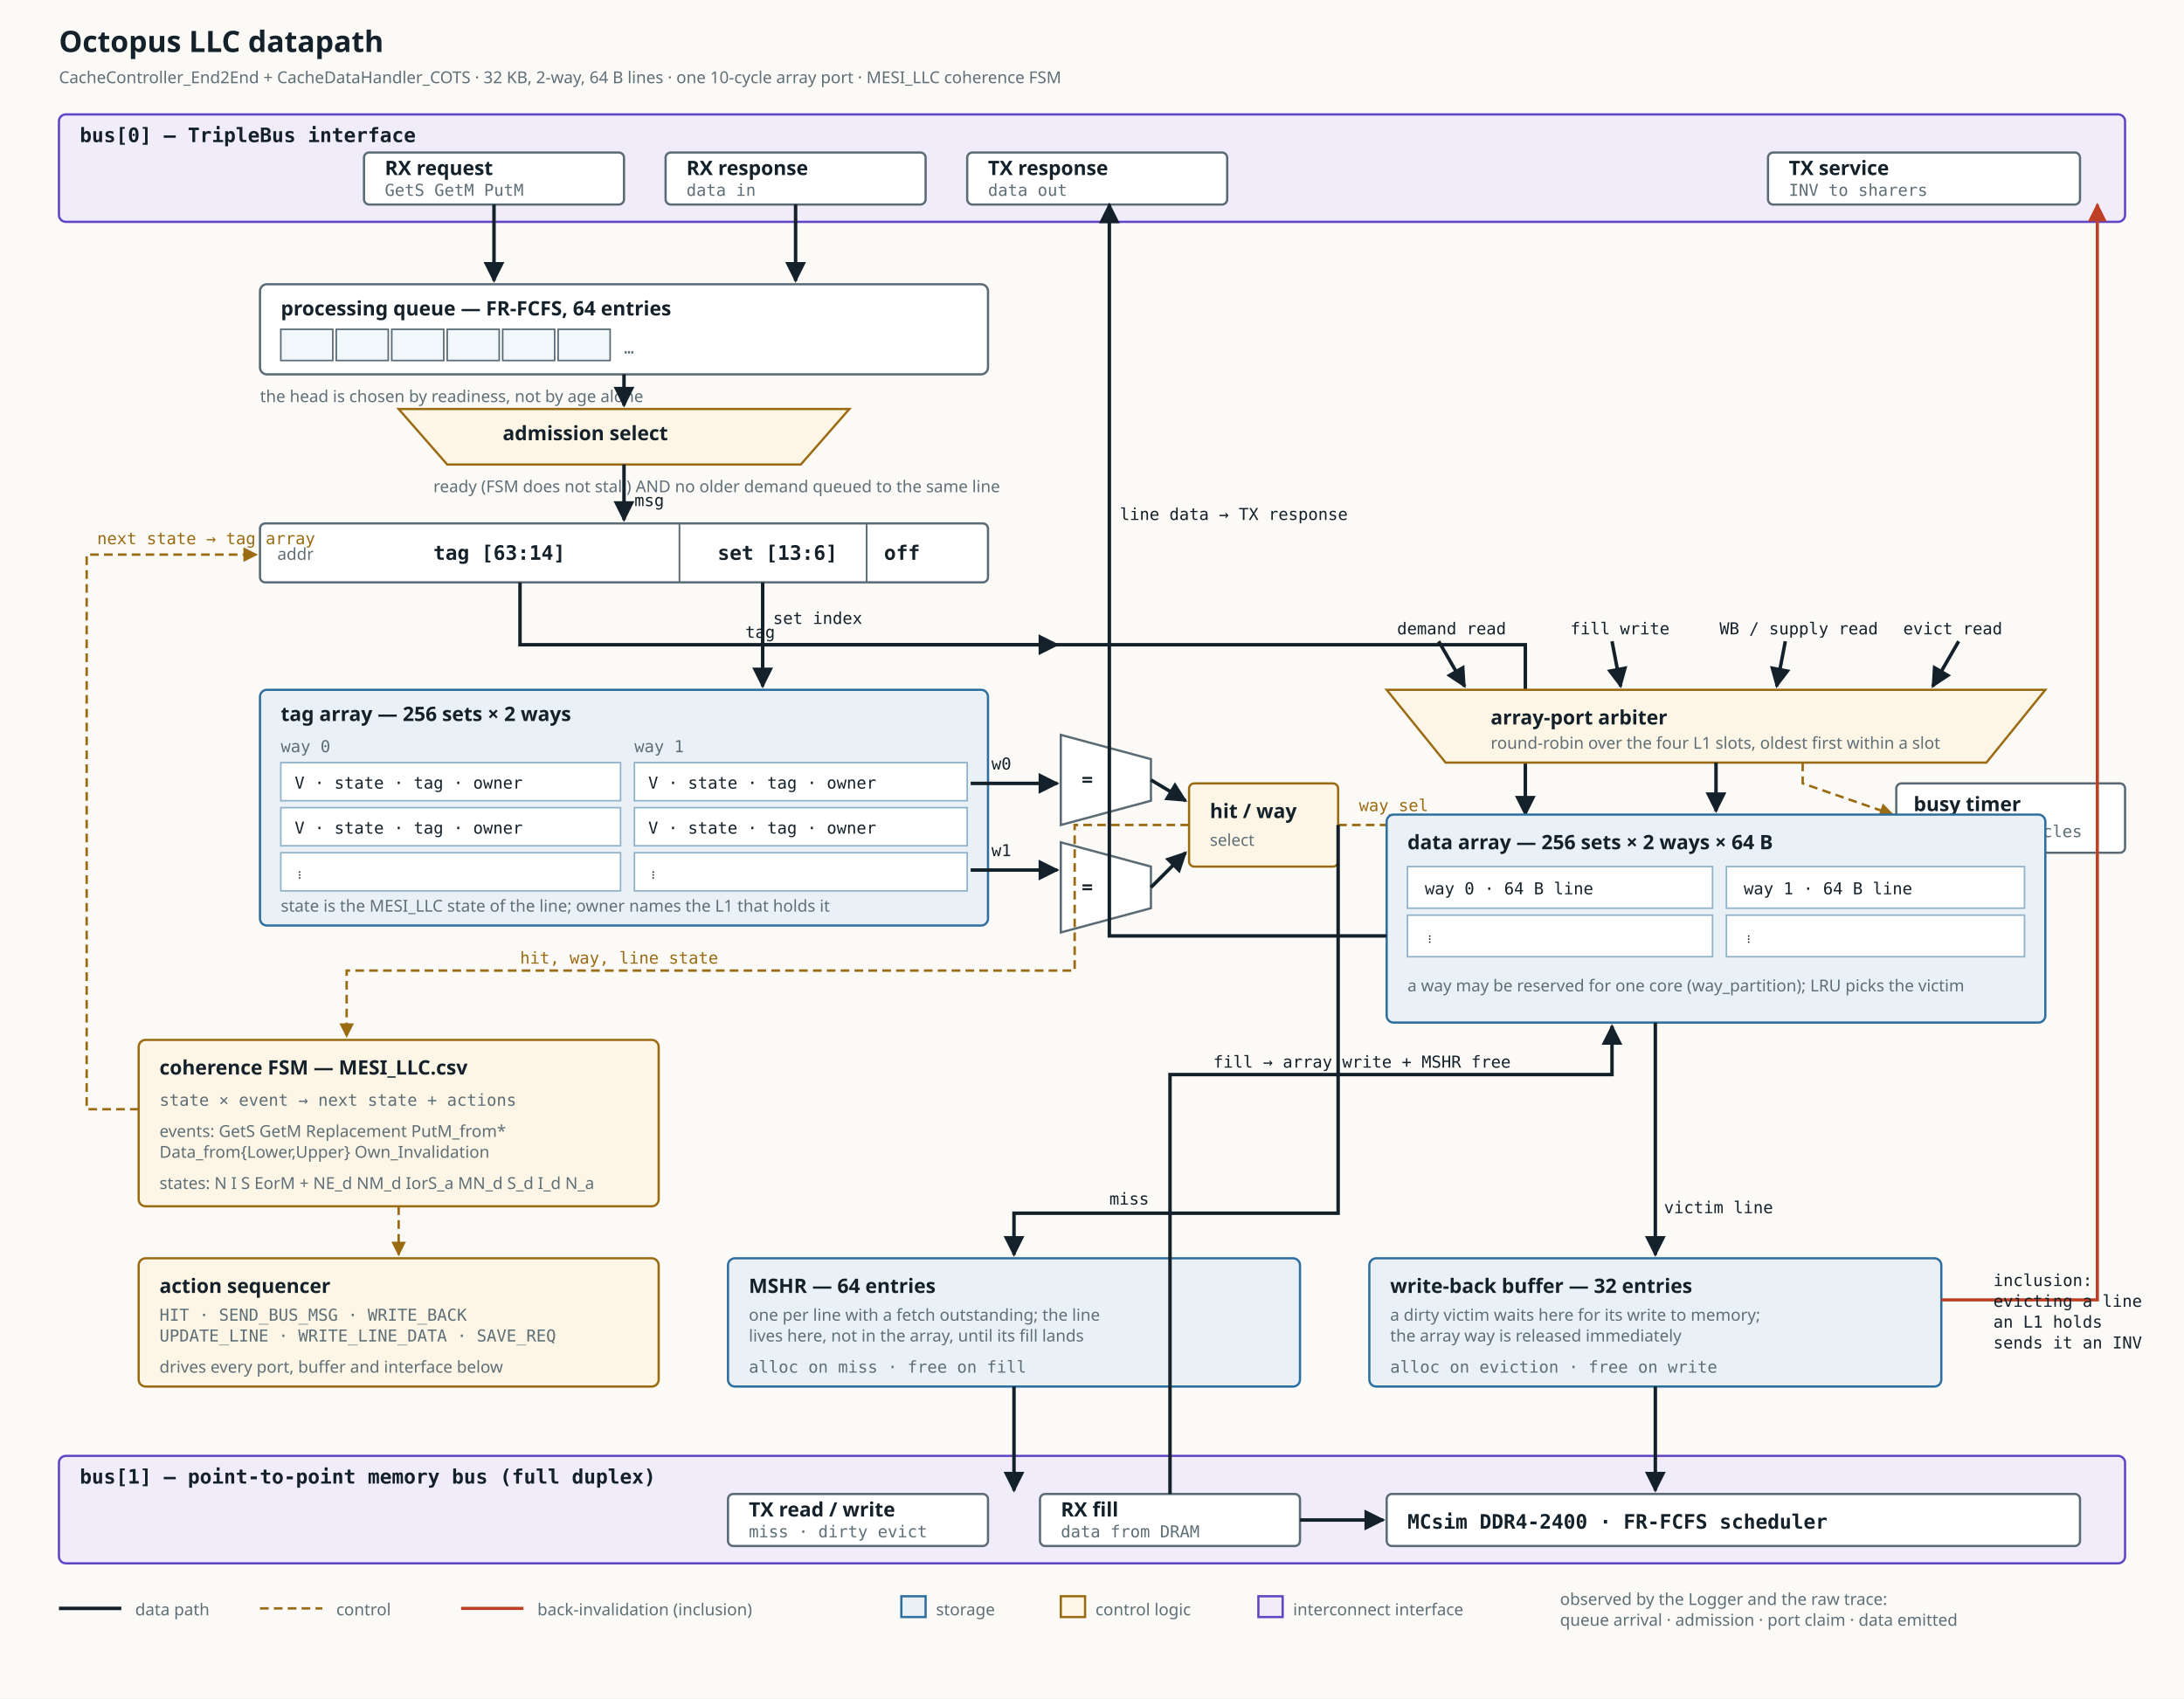
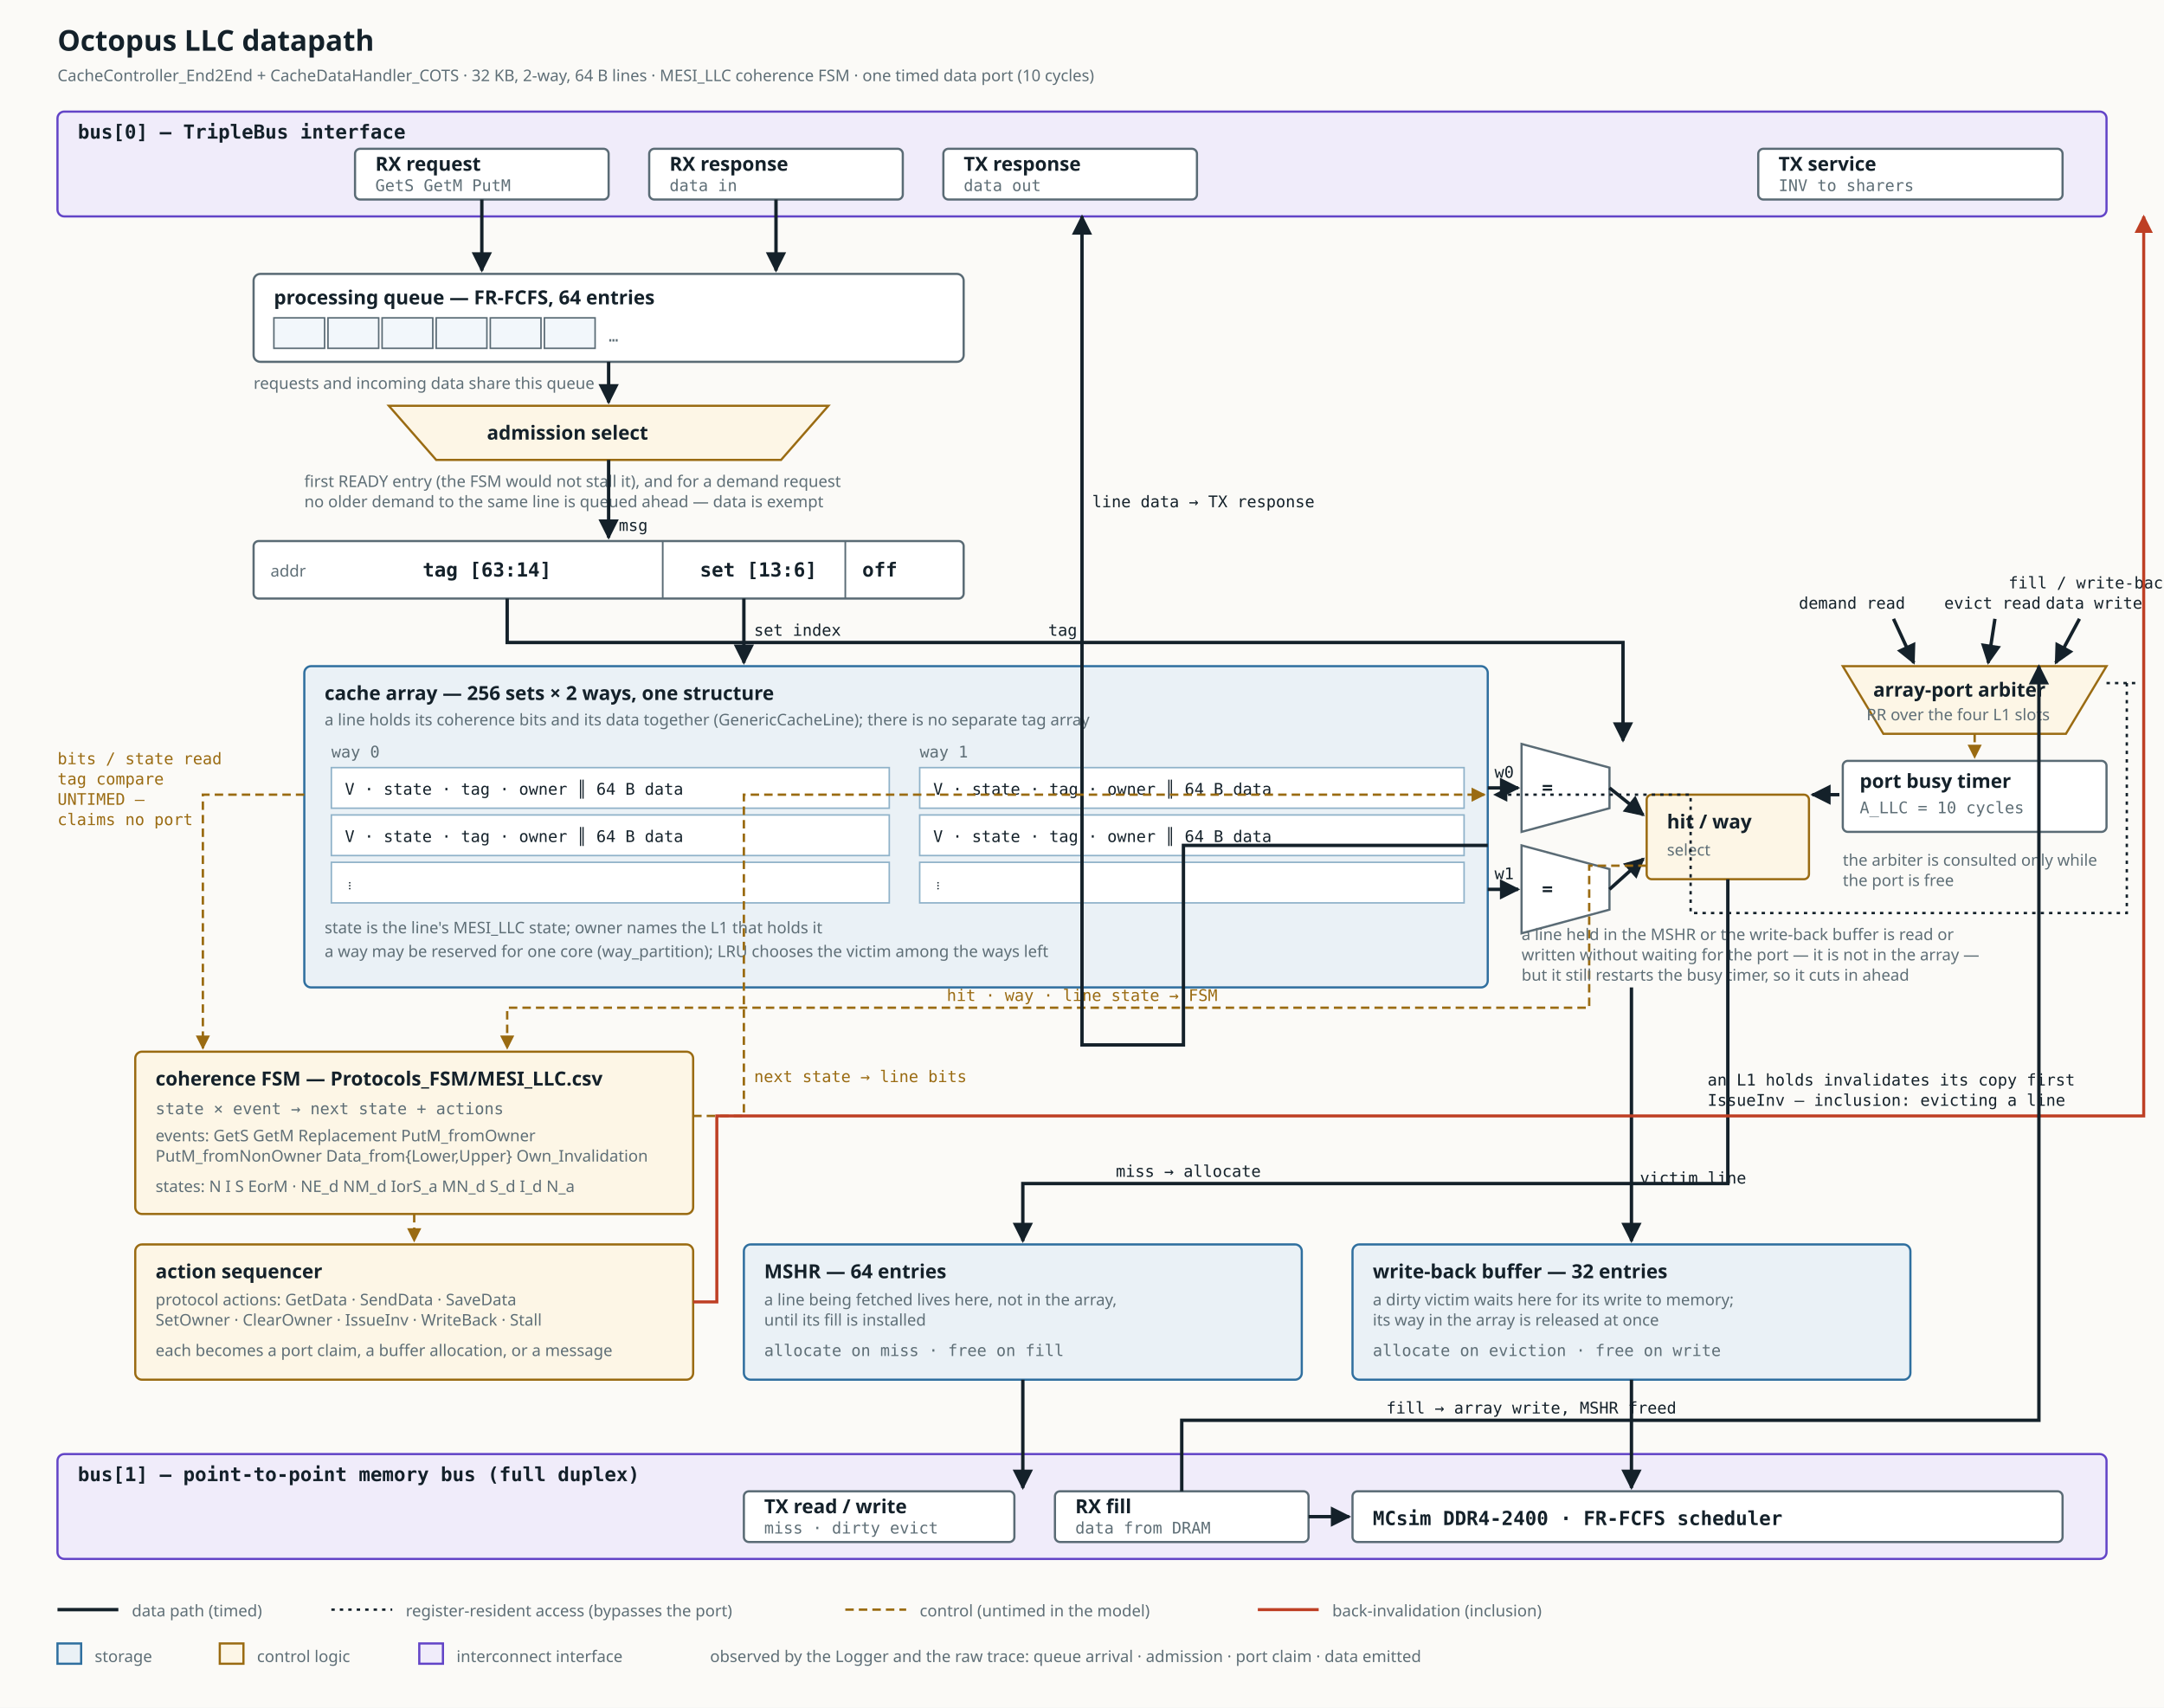
- <svg xmlns="http://www.w3.org/2000/svg" viewBox="0 0 1260 980" width="1260" height="980" font-family="'IBM Plex Sans','Segoe UI',system-ui,sans-serif" role="img" aria-label="Datapath of the Octopus last-level cache: bus interfaces, processing queue, coherence FSM, tag array with comparators, data array behind a single arbitrated port, MSHR and write-back buffer, and the memory bus">
+ <svg xmlns="http://www.w3.org/2000/svg" viewBox="0 0 1280 1010" width="1280" height="1010" font-family="'IBM Plex Sans','Segoe UI',system-ui,sans-serif" role="img" aria-label="Datapath of the Octopus last-level cache: bus interfaces, processing queue with its admission gate, coherence FSM, one cache array read two ways (untimed state read and a timed single data port behind a round-robin arbiter), MSHR, write-back buffer, and the memory bus">
  <defs>
    <marker id="d" viewBox="0 0 10 10" refX="9" refY="5" markerWidth="6" markerHeight="6" orient="auto-start-reverse">
      <path d="M0 0 L10 5 L0 10 z" fill="#14212A" />
    </marker>
    <marker id="c" viewBox="0 0 10 10" refX="9" refY="5" markerWidth="6" markerHeight="6" orient="auto-start-reverse">
      <path d="M0 0 L10 5 L0 10 z" fill="#9A6B12" />
    </marker>
    <marker id="r" viewBox="0 0 10 10" refX="9" refY="5" markerWidth="6" markerHeight="6" orient="auto-start-reverse">
      <path d="M0 0 L10 5 L0 10 z" fill="#BE3F24" />
    </marker>
  </defs>
  <style>
    .blk  { fill:#FFFFFF; stroke:#5A6B75; stroke-width:1.3 }
    .mem  { fill:#EAF1F6; stroke:#2F6F9F; stroke-width:1.3 }
    .ctl  { fill:#FDF6E6; stroke:#9A6B12; stroke-width:1.3 }
    .io   { fill:#F0ECFA; stroke:#6244C7; stroke-width:1.3 }
    .lbl  { font-size:11.5px; fill:#14212A; font-weight:600 }
    .sub  { font-size:9.5px;  fill:#5E6E76 }
    .mono { font-family:'IBM Plex Mono',monospace }
    .wire { stroke:#14212A; stroke-width:2; fill:none }
    .cwire{ stroke:#9A6B12; stroke-width:1.4; fill:none; stroke-dasharray:5 3 }
    .iwire{ stroke:#BE3F24; stroke-width:1.8; fill:none }
+     .byp  { stroke:#14212A; stroke-width:1.4; fill:none; stroke-dasharray:2 3 }
    .wl   { font-size:9.5px; fill:#14212A; font-family:'IBM Plex Mono',monospace }
    .cl   { font-size:9.5px; fill:#9A6B12; font-family:'IBM Plex Mono',monospace }
  </style>
-   <rect width="1260" height="980" fill="#FBFAF7" />
+   <rect width="1280" height="1010" fill="#FBFAF7" />
  <text x="34" y="30" font-size="17" font-weight="700" fill="#14212A">Octopus LLC datapath</text>
-   <text x="34" y="48" class="sub">CacheController_End2End + CacheDataHandler_COTS · 32 KB, 2-way, 64 B lines · one 10-cycle array port · MESI_LLC coherence FSM</text>
-   <rect x="34" y="66" width="1192" height="62" rx="4" class="io" />
+   <text x="34" y="48" class="sub">CacheController_End2End + CacheDataHandler_COTS · 32 KB, 2-way, 64 B lines · MESI_LLC coherence FSM · one timed data port (10 cycles)</text>
+   <rect x="34" y="66" width="1212" height="62" rx="4" class="io" />
  <text x="46" y="82" class="lbl mono" fill="#4B32A8">bus[0] — TripleBus interface</text>
  <rect x="210" y="88" width="150" height="30" rx="3" class="blk" />
  <text x="222" y="101" class="lbl">RX request</text>
  <text x="222" y="113" class="sub mono">GetS GetM PutM</text>
  <rect x="384" y="88" width="150" height="30" rx="3" class="blk" />
  <text x="396" y="101" class="lbl">RX response</text>
  <text x="396" y="113" class="sub mono">data in</text>
  <rect x="558" y="88" width="150" height="30" rx="3" class="blk" />
  <text x="570" y="101" class="lbl">TX response</text>
  <text x="570" y="113" class="sub mono">data out</text>
-   <rect x="1020" y="88" width="180" height="30" rx="3" class="blk" stroke="#BE3F24" />
-   <text x="1032" y="101" class="lbl" fill="#BE3F24">TX service</text>
-   <text x="1032" y="113" class="sub mono">INV to sharers</text>
-   <rect x="150" y="164" width="420" height="52" rx="4" class="blk" />
-   <text x="162" y="182" class="lbl">processing queue — FR-FCFS, 64 entries</text>
+   <rect x="1040" y="88" width="180" height="30" rx="3" class="blk" stroke="#BE3F24" />
+   <text x="1052" y="101" class="lbl" fill="#BE3F24">TX service</text>
+   <text x="1052" y="113" class="sub mono">INV to sharers</text>
+   <rect x="150" y="162" width="420" height="52" rx="4" class="blk" />
+   <text x="162" y="180" class="lbl">processing queue — FR-FCFS, 64 entries</text>
  <g fill="#F2F7FB" stroke="#5A6B75" stroke-width=".9">
-     <rect x="162" y="190" width="30" height="18" />
-     <rect x="194" y="190" width="30" height="18" />
-     <rect x="226" y="190" width="30" height="18" />
-     <rect x="258" y="190" width="30" height="18" />
-     <rect x="290" y="190" width="30" height="18" />
-     <rect x="322" y="190" width="30" height="18" />
-   </g>
-   <text x="360" y="204" class="sub mono">…</text>
-   <text x="150" y="232" class="sub">the head is chosen by readiness, not by age alone</text>
-   <line x1="285" y1="118" x2="285" y2="162" class="wire" marker-end="url(#d)" />
-   <line x1="459" y1="118" x2="459" y2="162" class="wire" marker-end="url(#d)" />
-   <path d="M230 236 L490 236 L462 268 L258 268 Z" class="ctl" />
-   <text x="290" y="254" class="lbl" fill="#9A6B12">admission select</text>
-   <text x="250" y="284" class="sub">ready (FSM does not stall) AND no older demand queued to the same line</text>
-   <line x1="360" y1="216" x2="360" y2="234" class="wire" marker-end="url(#d)" />
-   <line x1="360" y1="268" x2="360" y2="300" class="wire" marker-end="url(#d)" />
-   <text x="366" y="292" class="wl">msg</text>
+     <rect x="162" y="188" width="30" height="18" />
+     <rect x="194" y="188" width="30" height="18" />
+     <rect x="226" y="188" width="30" height="18" />
+     <rect x="258" y="188" width="30" height="18" />
+     <rect x="290" y="188" width="30" height="18" />
+     <rect x="322" y="188" width="30" height="18" />
+   </g>
+   <text x="360" y="202" class="sub mono">…</text>
+   <text x="150" y="230" class="sub">requests and incoming data share this queue</text>
+   <line x1="285" y1="118" x2="285" y2="160" class="wire" marker-end="url(#d)" />
+   <line x1="459" y1="118" x2="459" y2="160" class="wire" marker-end="url(#d)" />
+   <path d="M230 240 L490 240 L462 272 L258 272 Z" class="ctl" />
+   <text x="288" y="260" class="lbl" fill="#9A6B12">admission select</text>
+   <text x="180" y="288" class="sub">first READY entry (the FSM would not stall it), and for a demand request</text>
+   <text x="180" y="300" class="sub">no older demand to the same line is queued ahead — data is exempt</text>
+   <line x1="360" y1="214" x2="360" y2="238" class="wire" marker-end="url(#d)" />
+   <line x1="360" y1="272" x2="360" y2="318" class="wire" marker-end="url(#d)" />
+   <text x="366" y="314" class="wl">msg</text>
  <g>
-     <rect x="150" y="302" width="420" height="34" rx="3" class="blk" />
-     <line x1="392" y1="302" x2="392" y2="336" stroke="#5A6B75" />
-     <line x1="500" y1="302" x2="500" y2="336" stroke="#5A6B75" />
-     <text x="250" y="323" class="lbl mono">tag [63:14]</text>
-     <text x="414" y="323" class="lbl mono">set [13:6]</text>
-     <text x="510" y="323" class="lbl mono">off</text>
-     <text x="160" y="323" class="sub">addr</text>
-   </g>
-   <path d="M300 336 L300 372 L610 372" class="wire" marker-end="url(#d)" />
-   <text x="430" y="368" class="wl">tag</text>
-   <path d="M440 336 L440 396" class="wire" marker-end="url(#d)" />
-   <text x="446" y="360" class="wl">set index</text>
-   <path d="M440 372 L880 372 L880 470" class="wire" marker-end="url(#d)" />
-   <rect x="150" y="398" width="420" height="136" rx="4" class="mem" />
-   <text x="162" y="416" class="lbl">tag array — 256 sets × 2 ways</text>
+     <rect x="150" y="320" width="420" height="34" rx="3" class="blk" />
+     <line x1="392" y1="320" x2="392" y2="354" stroke="#5A6B75" />
+     <line x1="500" y1="320" x2="500" y2="354" stroke="#5A6B75" />
+     <text x="250" y="341" class="lbl mono">tag [63:14]</text>
+     <text x="414" y="341" class="lbl mono">set [13:6]</text>
+     <text x="510" y="341" class="lbl mono">off</text>
+     <text x="160" y="341" class="sub">addr</text>
+   </g>
+   <path d="M440 354 L440 392" class="wire" marker-end="url(#d)" />
+   <text x="446" y="376" class="wl">set index</text>
+   <rect x="180" y="394" width="700" height="190" rx="4" class="mem" />
+   <text x="192" y="414" class="lbl">cache array — 256 sets × 2 ways, one structure</text>
+   <text x="192" y="429" class="sub">a line holds its coherence bits and its data together (GenericCacheLine); there is no separate tag array</text>
  <g font-size="9.5" class="mono" fill="#5E6E76">
-     <text x="162" y="434">way 0</text>
-     <text x="366" y="434">way 1</text>
+     <text x="196" y="448">way 0</text>
+     <text x="544" y="448">way 1</text>
  </g>
  <g fill="#FFFFFF" stroke="#8FB2C9" stroke-width=".9">
-     <rect x="162" y="440" width="196" height="22" />
-     <rect x="366" y="440" width="192" height="22" />
-     <rect x="162" y="466" width="196" height="22" />
-     <rect x="366" y="466" width="192" height="22" />
-     <rect x="162" y="492" width="196" height="22" />
-     <rect x="366" y="492" width="192" height="22" />
+     <rect x="196" y="454" width="330" height="24" />
+     <rect x="544" y="454" width="322" height="24" />
+     <rect x="196" y="482" width="330" height="24" />
+     <rect x="544" y="482" width="322" height="24" />
+     <rect x="196" y="510" width="330" height="24" />
+     <rect x="544" y="510" width="322" height="24" />
  </g>
  <g font-size="9.5" class="mono" fill="#14212A">
-     <text x="170" y="455">V · state · tag · owner</text>
-     <text x="374" y="455">V · state · tag · owner</text>
-     <text x="170" y="481">V · state · tag · owner</text>
-     <text x="374" y="481">V · state · tag · owner</text>
-     <text x="170" y="507">⋮</text>
-     <text x="374" y="507">⋮</text>
-   </g>
-   <text x="162" y="526" class="sub">state is the MESI_LLC state of the line; owner names the L1 that holds it</text>
+     <text x="204" y="470">V · state · tag · owner ║ 64 B data</text>
+     <text x="552" y="470">V · state · tag · owner ║ 64 B data</text>
+     <text x="204" y="498">V · state · tag · owner ║ 64 B data</text>
+     <text x="552" y="498">V · state · tag · owner ║ 64 B data</text>
+     <text x="204" y="526">⋮</text>
+     <text x="552" y="526">⋮</text>
+   </g>
+   <text x="192" y="552" class="sub">state is the line's MESI_LLC state; owner names the L1 that holds it</text>
+   <text x="192" y="566" class="sub">a way may be reserved for one core (way_partition); LRU chooses the victim among the ways left</text>
+   <path d="M180 470 L120 470 L120 620" class="cwire" marker-end="url(#c)" />
+   <text x="34" y="452" class="cl">bits / state read</text>
+   <text x="34" y="464" class="cl">tag compare</text>
+   <text x="34" y="476" class="cl">UNTIMED —</text>
+   <text x="34" y="488" class="cl">claims no port</text>
  <g>
-     <path d="M612 424 L664 438 L664 462 L612 476 Z" class="blk" />
-     <text x="624" y="454" class="lbl">=</text>
-     <path d="M612 486 L664 500 L664 524 L612 538 Z" class="blk" />
-     <text x="624" y="516" class="lbl">=</text>
-     <path d="M560 452 L610 452" class="wire" marker-end="url(#d)" />
-     <path d="M560 502 L610 502" class="wire" marker-end="url(#d)" />
-     <text x="572" y="444" class="wl">w0</text>
-     <text x="572" y="494" class="wl">w1</text>
-   </g>
-   <rect x="686" y="452" width="86" height="48" rx="3" class="ctl" />
-   <text x="698" y="472" class="lbl" fill="#9A6B12">hit / way</text>
-   <text x="698" y="488" class="sub">select</text>
-   <path d="M664 450 L684 462" class="wire" marker-end="url(#d)" />
-   <path d="M664 512 L684 492" class="wire" marker-end="url(#d)" />
-   <path d="M686 476 L620 476 L620 560 L200 560 L200 598" class="cwire" marker-end="url(#c)" />
-   <text x="300" y="556" class="cl">hit, way, line state</text>
-   <path d="M772 476 L820 476 L820 470" class="cwire" marker-end="url(#c)" />
-   <text x="784" y="468" class="cl">way_sel</text>
-   <rect x="80" y="600" width="300" height="96" rx="4" class="ctl" />
-   <text x="92" y="620" class="lbl" fill="#9A6B12">coherence FSM — MESI_LLC.csv</text>
-   <text x="92" y="638" class="sub mono">state × event → next state + actions</text>
-   <text x="92" y="656" class="sub">events: GetS GetM Replacement PutM_from*</text>
-   <text x="92" y="668" class="sub">Data_from{Lower,Upper} Own_Invalidation</text>
-   <text x="92" y="686" class="sub">states: N I S EorM + NE_d NM_d IorS_a MN_d S_d I_d N_a</text>
-   <path d="M230 696 L230 724" class="cwire" marker-end="url(#c)" />
-   <path d="M80 640 L50 640 L50 320 L148 320" class="cwire" marker-end="url(#c)" />
-   <text x="56" y="314" class="cl">next state → tag array</text>
-   <rect x="80" y="726" width="300" height="74" rx="4" class="ctl" />
-   <text x="92" y="746" class="lbl" fill="#9A6B12">action sequencer</text>
-   <text x="92" y="762" class="sub mono">HIT · SEND_BUS_MSG · WRITE_BACK</text>
-   <text x="92" y="774" class="sub mono">UPDATE_LINE · WRITE_LINE_DATA · SAVE_REQ</text>
-   <text x="92" y="792" class="sub">drives every port, buffer and interface below</text>
-   <path d="M800 398 L1180 398 L1146 440 L834 440 Z" class="ctl" />
-   <text x="860" y="418" class="lbl" fill="#9A6B12">array-port arbiter</text>
-   <text x="860" y="432" class="sub" fill="#9A6B12">round-robin over the four L1 slots, oldest first within a slot</text>
+     <path d="M900 440 L952 454 L952 478 L900 492 Z" class="blk" />
+     <text x="912" y="470" class="lbl">=</text>
+     <path d="M900 500 L952 514 L952 538 L900 552 Z" class="blk" />
+     <text x="912" y="530" class="lbl">=</text>
+     <path d="M880 466 L898 466" class="wire" marker-end="url(#d)" />
+     <path d="M880 526 L898 526" class="wire" marker-end="url(#d)" />
+     <text x="884" y="460" class="wl">w0</text>
+     <text x="884" y="520" class="wl">w1</text>
+     <path d="M300 354 L300 380 L960 380 L960 438" class="wire" marker-end="url(#d)" />
+     <text x="620" y="376" class="wl">tag</text>
+   </g>
+   <rect x="974" y="470" width="96" height="50" rx="3" class="ctl" />
+   <text x="986" y="490" class="lbl" fill="#9A6B12">hit / way</text>
+   <text x="986" y="506" class="sub">select</text>
+   <path d="M952 466 L972 482" class="wire" marker-end="url(#d)" />
+   <path d="M952 526 L972 508" class="wire" marker-end="url(#d)" />
+   <path d="M974 512 L940 512 L940 596 L300 596 L300 620" class="cwire" marker-end="url(#c)" />
+   <text x="560" y="592" class="cl">hit · way · line state → FSM</text>
+   <path d="M1090 394 L1246 394 L1222 434 L1114 434 Z" class="ctl" />
+   <text x="1108" y="412" class="lbl" fill="#9A6B12">array-port arbiter</text>
+   <text x="1104" y="426" class="sub" fill="#9A6B12">RR over the four L1 slots</text>
  <g class="wl">
-     <path d="M830 370 L845 396" class="wire" marker-end="url(#d)" />
-     <text x="806" y="366">demand read</text>
-     <path d="M930 370 L935 396" class="wire" marker-end="url(#d)" />
-     <text x="906" y="366">fill write</text>
-     <path d="M1030 370 L1025 396" class="wire" marker-end="url(#d)" />
-     <text x="992" y="366">WB / supply read</text>
-     <path d="M1130 370 L1115 396" class="wire" marker-end="url(#d)" />
-     <text x="1098" y="366">evict read</text>
-   </g>
-   <rect x="1094" y="452" width="132" height="40" rx="3" class="blk" />
-   <text x="1104" y="468" class="lbl">busy timer</text>
-   <text x="1104" y="483" class="sub mono">A_LLC = 10 cycles</text>
-   <path d="M1040 440 L1040 452 L1092 470" class="cwire" marker-end="url(#c)" />
-   <rect x="800" y="470" width="380" height="120" rx="4" class="mem" />
-   <text x="812" y="490" class="lbl">data array — 256 sets × 2 ways × 64 B</text>
-   <g fill="#FFFFFF" stroke="#8FB2C9" stroke-width=".9">
-     <rect x="812" y="500" width="176" height="24" />
-     <rect x="996" y="500" width="172" height="24" />
-     <rect x="812" y="528" width="176" height="24" />
-     <rect x="996" y="528" width="172" height="24" />
-   </g>
-   <g font-size="9.5" class="mono" fill="#14212A">
-     <text x="822" y="516">way 0 · 64 B line</text>
-     <text x="1006" y="516">way 1 · 64 B line</text>
-     <text x="822" y="544">⋮</text>
-     <text x="1006" y="544">⋮</text>
-   </g>
-   <text x="812" y="572" class="sub">a way may be reserved for one core (way_partition); LRU picks the victim</text>
-   <line x1="990" y1="440" x2="990" y2="468" class="wire" marker-end="url(#d)" />
-   <path d="M800 540 L640 540 L640 118" class="wire" marker-end="url(#d)" />
+     <path d="M1120 366 L1132 392" class="wire" marker-end="url(#d)" />
+     <text x="1064" y="360">demand read</text>
+     <path d="M1180 366 L1176 392" class="wire" marker-end="url(#d)" />
+     <text x="1150" y="360">evict read</text>
+     <path d="M1230 366 L1216 392" class="wire" marker-end="url(#d)" />
+     <text x="1188" y="348">fill / write-back</text>
+     <text x="1210" y="360">data write</text>
+   </g>
+   <rect x="1090" y="450" width="156" height="42" rx="3" class="blk" />
+   <text x="1100" y="466" class="lbl">port busy timer</text>
+   <text x="1100" y="481" class="sub mono">A_LLC = 10 cycles</text>
+   <path d="M1168 434 L1168 448" class="cwire" marker-end="url(#c)" />
+   <text x="1090" y="512" class="sub">the arbiter is consulted only while</text>
+   <text x="1090" y="524" class="sub">the port is free</text>
+   <path d="M1246 404 L1264 404" class="byp" />
+   <path d="M1258 404 L1258 540 L1000 540 L1000 470 L884 470" class="byp" marker-end="url(#d)" />
+   <text x="900" y="556" class="sub">a line held in the MSHR or the write-back buffer is read or</text>
+   <text x="900" y="568" class="sub">written without waiting for the port — it is not in the array —</text>
+   <text x="900" y="580" class="sub">but it still restarts the busy timer, so it cuts in ahead</text>
+   <path d="M1088 470 L1072 470" class="wire" marker-end="url(#d)" />
+   <path d="M880 500 L700 500 L700 618 L640 618 L640 128" class="wire" marker-end="url(#d)" />
  <text x="646" y="300" class="wl">line data → TX response</text>
-   <rect x="420" y="726" width="330" height="74" rx="4" class="mem" />
-   <text x="432" y="746" class="lbl">MSHR — 64 entries</text>
-   <text x="432" y="762" class="sub">one per line with a fetch outstanding; the line</text>
-   <text x="432" y="774" class="sub">lives here, not in the array, until its fill lands</text>
-   <text x="432" y="792" class="sub mono">alloc on miss · free on fill</text>
-   <rect x="790" y="726" width="330" height="74" rx="4" class="mem" />
-   <text x="802" y="746" class="lbl">write-back buffer — 32 entries</text>
-   <text x="802" y="762" class="sub">a dirty victim waits here for its write to memory;</text>
-   <text x="802" y="774" class="sub">the array way is released immediately</text>
-   <text x="802" y="792" class="sub mono">alloc on eviction · free on write</text>
-   <path d="M772 476 L772 700 L585 700 L585 724" class="wire" marker-end="url(#d)" />
-   <text x="640" y="695" class="wl">miss</text>
-   <path d="M955 590 L955 724" class="wire" marker-end="url(#d)" />
-   <text x="960" y="700" class="wl">victim line</text>
-   <path d="M1120 750 L1210 750 L1210 118" class="iwire" marker-end="url(#r)" />
-   <text x="1150" y="742" class="wl" fill="#BE3F24">inclusion:</text>
-   <text x="1150" y="754" class="wl" fill="#BE3F24">evicting a line</text>
-   <text x="1150" y="766" class="wl" fill="#BE3F24">an L1 holds</text>
-   <text x="1150" y="778" class="wl" fill="#BE3F24">sends it an INV</text>
-   <rect x="34" y="840" width="1192" height="62" rx="4" class="io" />
-   <text x="46" y="856" class="lbl mono" fill="#4B32A8">bus[1] — point-to-point memory bus (full duplex)</text>
-   <rect x="420" y="862" width="150" height="30" rx="3" class="blk" />
-   <text x="432" y="875" class="lbl">TX read / write</text>
-   <text x="432" y="887" class="sub mono">miss · dirty evict</text>
-   <rect x="600" y="862" width="150" height="30" rx="3" class="blk" />
-   <text x="612" y="875" class="lbl">RX fill</text>
-   <text x="612" y="887" class="sub mono">data from DRAM</text>
-   <rect x="800" y="862" width="400" height="30" rx="3" class="blk" />
-   <text x="812" y="882" class="lbl mono">MCsim DDR4-2400 · FR-FCFS scheduler</text>
-   <line x1="585" y1="800" x2="585" y2="860" class="wire" marker-end="url(#d)" />
-   <line x1="955" y1="800" x2="955" y2="860" class="wire" marker-end="url(#d)" />
-   <path d="M675 862 L675 620 L930 620 L930 592" class="wire" marker-end="url(#d)" />
-   <text x="700" y="616" class="wl">fill → array write + MSHR free</text>
-   <line x1="750" y1="877" x2="798" y2="877" class="wire" marker-end="url(#d)" />
+   <rect x="80" y="622" width="330" height="96" rx="4" class="ctl" />
+   <text x="92" y="642" class="lbl" fill="#9A6B12">coherence FSM — Protocols_FSM/MESI_LLC.csv</text>
+   <text x="92" y="659" class="sub mono">state × event → next state + actions</text>
+   <text x="92" y="675" class="sub">events: GetS GetM Replacement PutM_fromOwner</text>
+   <text x="92" y="687" class="sub">PutM_fromNonOwner Data_from{Lower,Upper} Own_Invalidation</text>
+   <text x="92" y="705" class="sub">states: N I S EorM · NE_d NM_d IorS_a MN_d S_d I_d N_a</text>
+   <path d="M410 660 L440 660 L440 470 L878 470" class="cwire" marker-end="url(#c)" />
+   <text x="446" y="640" class="cl">next state → line bits</text>
+   <rect x="80" y="736" width="330" height="80" rx="4" class="ctl" />
+   <text x="92" y="756" class="lbl" fill="#9A6B12">action sequencer</text>
+   <text x="92" y="772" class="sub">protocol actions: GetData · SendData · SaveData</text>
+   <text x="92" y="784" class="sub">SetOwner · ClearOwner · IssueInv · WriteBack · Stall</text>
+   <text x="92" y="802" class="sub">each becomes a port claim, a buffer allocation, or a message</text>
+   <path d="M245 718 L245 734" class="cwire" marker-end="url(#c)" />
+   <rect x="440" y="736" width="330" height="80" rx="4" class="mem" />
+   <text x="452" y="756" class="lbl">MSHR — 64 entries</text>
+   <text x="452" y="772" class="sub">a line being fetched lives here, not in the array,</text>
+   <text x="452" y="784" class="sub">until its fill is installed</text>
+   <text x="452" y="802" class="sub mono">allocate on miss · free on fill</text>
+   <rect x="800" y="736" width="330" height="80" rx="4" class="mem" />
+   <text x="812" y="756" class="lbl">write-back buffer — 32 entries</text>
+   <text x="812" y="772" class="sub">a dirty victim waits here for its write to memory;</text>
+   <text x="812" y="784" class="sub">its way in the array is released at once</text>
+   <text x="812" y="802" class="sub mono">allocate on eviction · free on write</text>
+   <path d="M1022 520 L1022 700 L605 700 L605 734" class="wire" marker-end="url(#d)" />
+   <text x="660" y="696" class="wl">miss → allocate</text>
+   <path d="M965 584 L965 734" class="wire" marker-end="url(#d)" />
+   <text x="970" y="700" class="wl">victim line</text>
+   <path d="M410 770 L424 770 L424 660 L1268 660 L1268 128" class="iwire" marker-end="url(#r)" />
+   <text x="1010" y="654" class="wl" fill="#BE3F24">IssueInv — inclusion: evicting a line</text>
+   <text x="1010" y="642" class="wl" fill="#BE3F24">an L1 holds invalidates its copy first</text>
+   <rect x="34" y="860" width="1212" height="62" rx="4" class="io" />
+   <text x="46" y="876" class="lbl mono" fill="#4B32A8">bus[1] — point-to-point memory bus (full duplex)</text>
+   <rect x="440" y="882" width="160" height="30" rx="3" class="blk" />
+   <text x="452" y="895" class="lbl">TX read / write</text>
+   <text x="452" y="907" class="sub mono">miss · dirty evict</text>
+   <rect x="624" y="882" width="150" height="30" rx="3" class="blk" />
+   <text x="636" y="895" class="lbl">RX fill</text>
+   <text x="636" y="907" class="sub mono">data from DRAM</text>
+   <rect x="800" y="882" width="420" height="30" rx="3" class="blk" />
+   <text x="812" y="902" class="lbl mono">MCsim DDR4-2400 · FR-FCFS scheduler</text>
+   <line x1="605" y1="816" x2="605" y2="880" class="wire" marker-end="url(#d)" />
+   <line x1="965" y1="816" x2="965" y2="880" class="wire" marker-end="url(#d)" />
+   <line x1="774" y1="897" x2="798" y2="897" class="wire" marker-end="url(#d)" />
+   <path d="M699 882 L699 840 L1206 840 L1206 394" class="wire" marker-end="url(#d)" />
+   <text x="820" y="836" class="wl">fill → array write, MSHR freed</text>
  <g>
-     <line x1="34" y1="928" x2="70" y2="928" class="wire" />
-     <text x="78" y="932" class="sub">data path</text>
-     <line x1="150" y1="928" x2="186" y2="928" class="cwire" />
-     <text x="194" y="932" class="sub">control</text>
-     <line x1="266" y1="928" x2="302" y2="928" class="iwire" />
-     <text x="310" y="932" class="sub">back-invalidation (inclusion)</text>
-     <rect x="520" y="921" width="14" height="12" class="mem" />
-     <text x="540" y="932" class="sub">storage</text>
-     <rect x="612" y="921" width="14" height="12" class="ctl" />
-     <text x="632" y="932" class="sub">control logic</text>
-     <rect x="726" y="921" width="14" height="12" class="io" />
-     <text x="746" y="932" class="sub">interconnect interface</text>
-     <text x="900" y="926" class="sub">observed by the Logger and the raw trace:</text>
-     <text x="900" y="938" class="sub">queue arrival · admission · port claim · data emitted</text>
+     <line x1="34" y1="952" x2="70" y2="952" class="wire" />
+     <text x="78" y="956" class="sub">data path (timed)</text>
+     <line x1="196" y1="952" x2="232" y2="952" class="byp" />
+     <text x="240" y="956" class="sub">register-resident access (bypasses the port)</text>
+     <line x1="500" y1="952" x2="536" y2="952" class="cwire" />
+     <text x="544" y="956" class="sub">control (untimed in the model)</text>
+     <line x1="744" y1="952" x2="780" y2="952" class="iwire" />
+     <text x="788" y="956" class="sub">back-invalidation (inclusion)</text>
+     <rect x="34" y="972" width="14" height="12" class="mem" />
+     <text x="56" y="983" class="sub">storage</text>
+     <rect x="130" y="972" width="14" height="12" class="ctl" />
+     <text x="152" y="983" class="sub">control logic</text>
+     <rect x="248" y="972" width="14" height="12" class="io" />
+     <text x="270" y="983" class="sub">interconnect interface</text>
+     <text x="420" y="983" class="sub">observed by the Logger and the raw trace: queue arrival · admission · port claim · data emitted</text>
  </g>
</svg>
